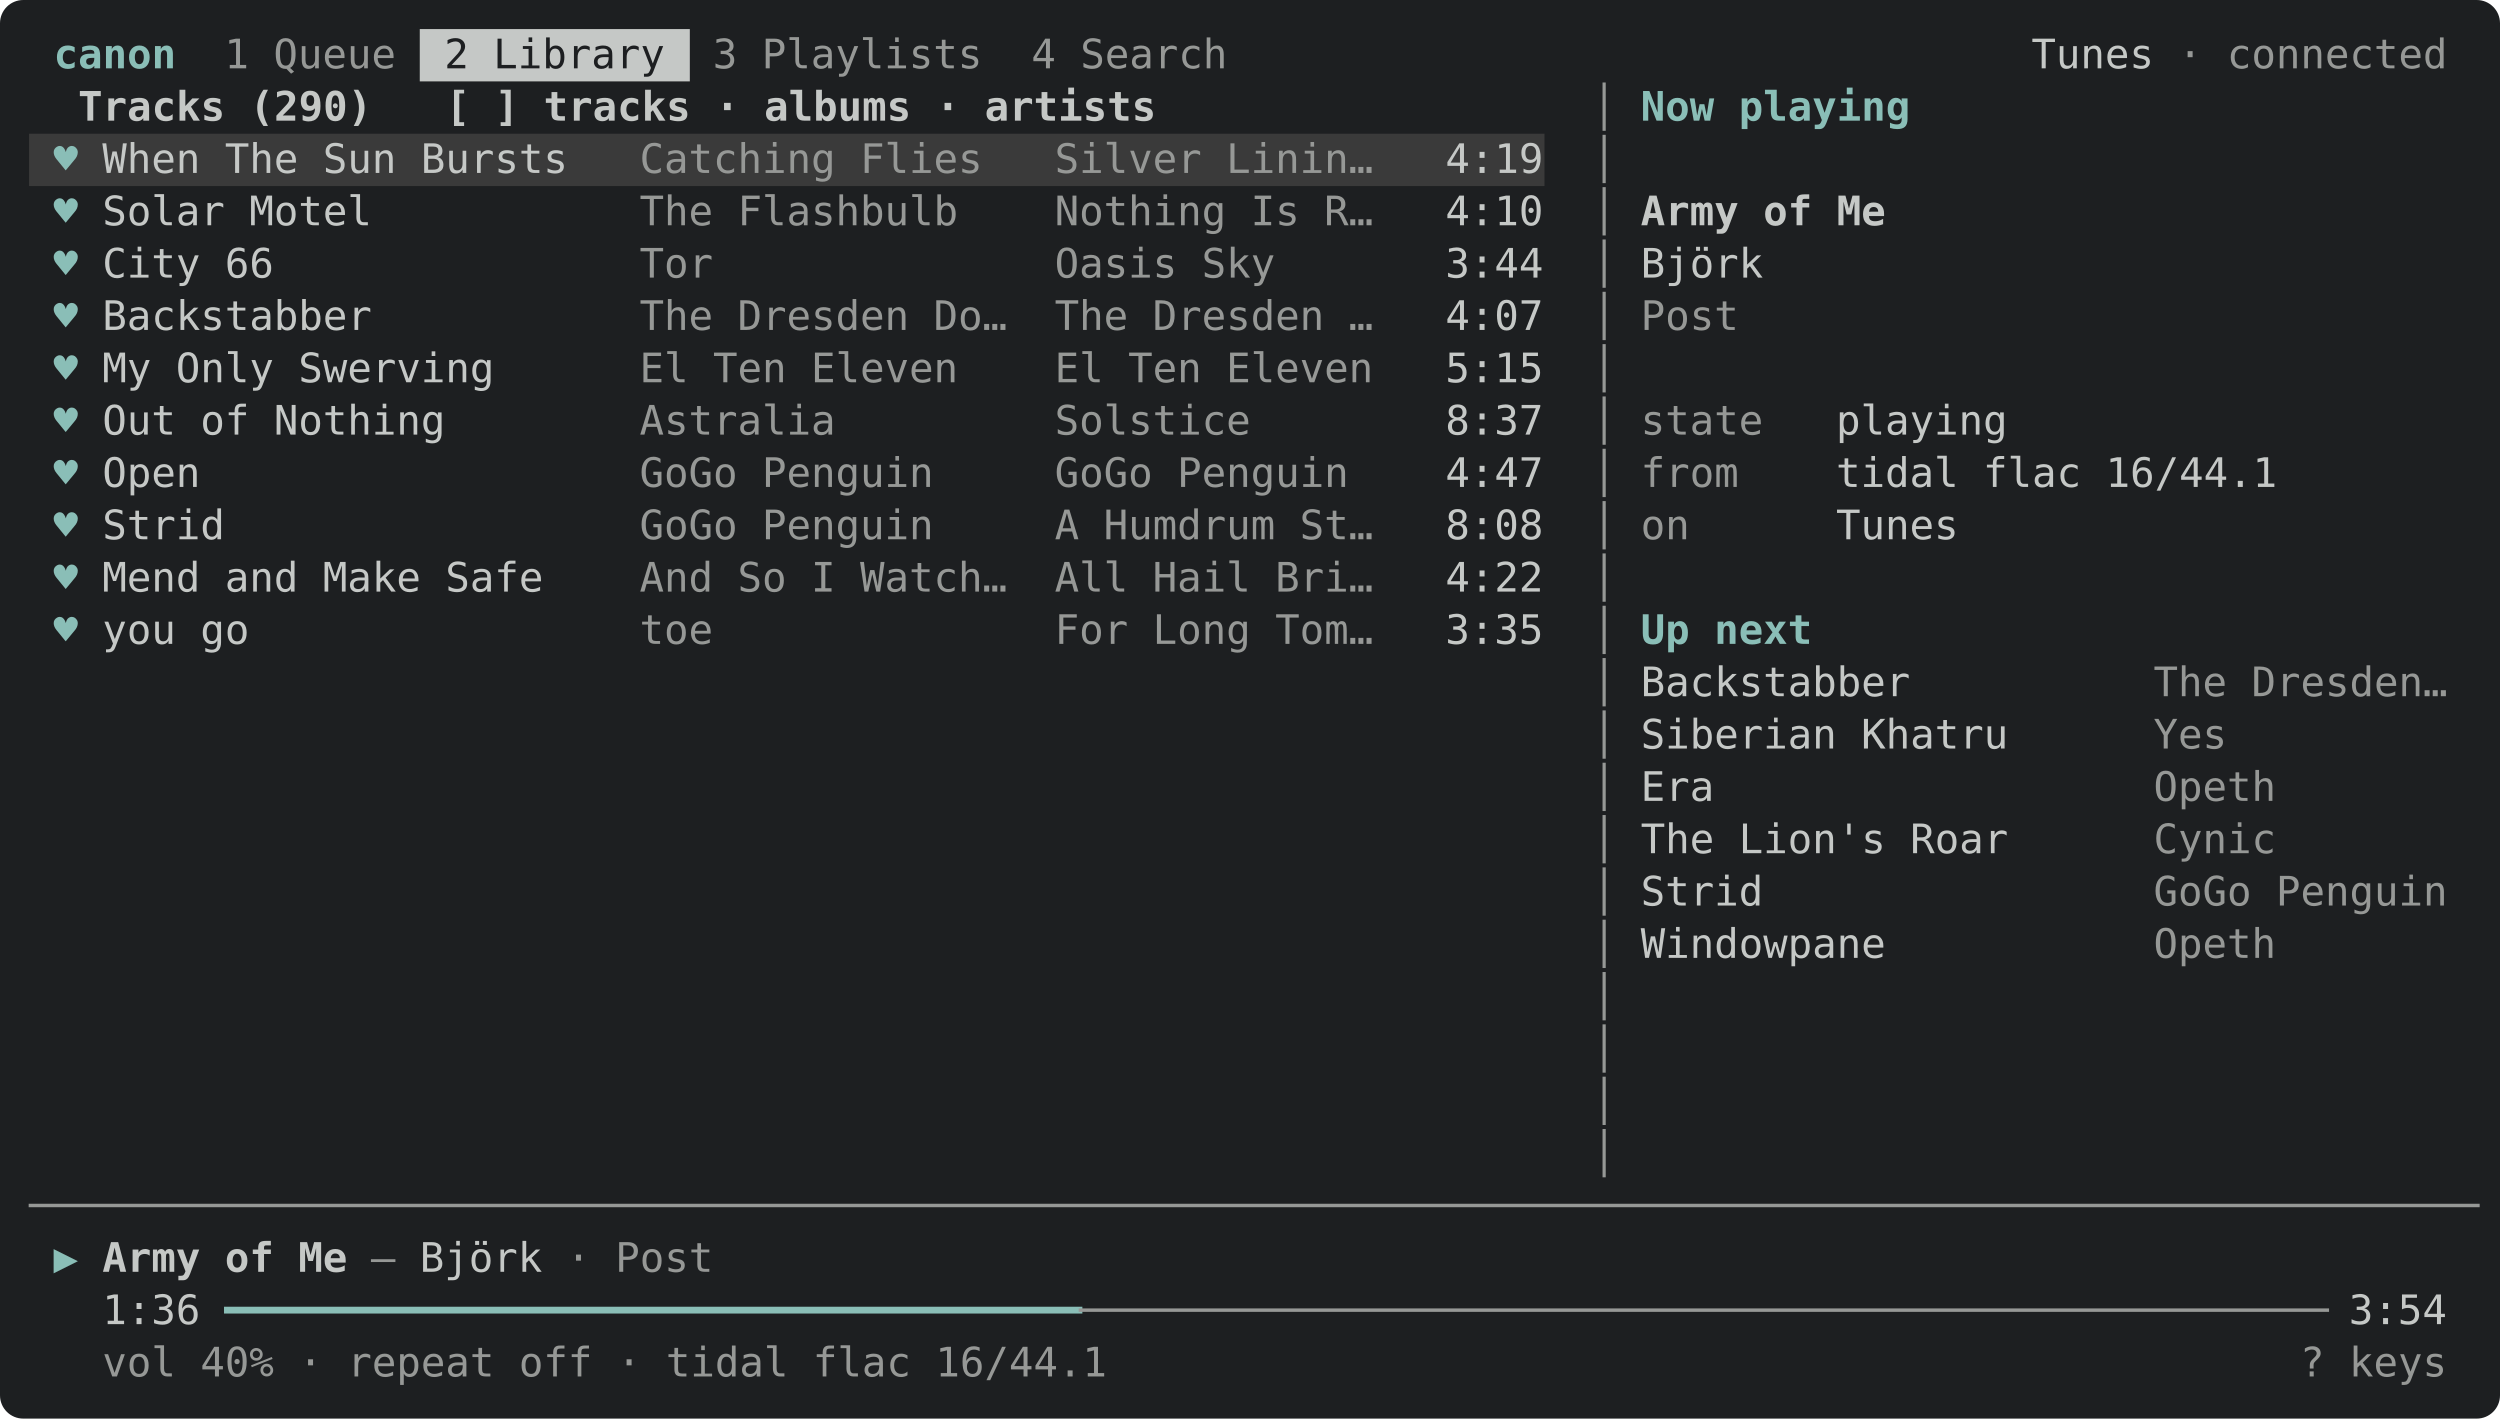
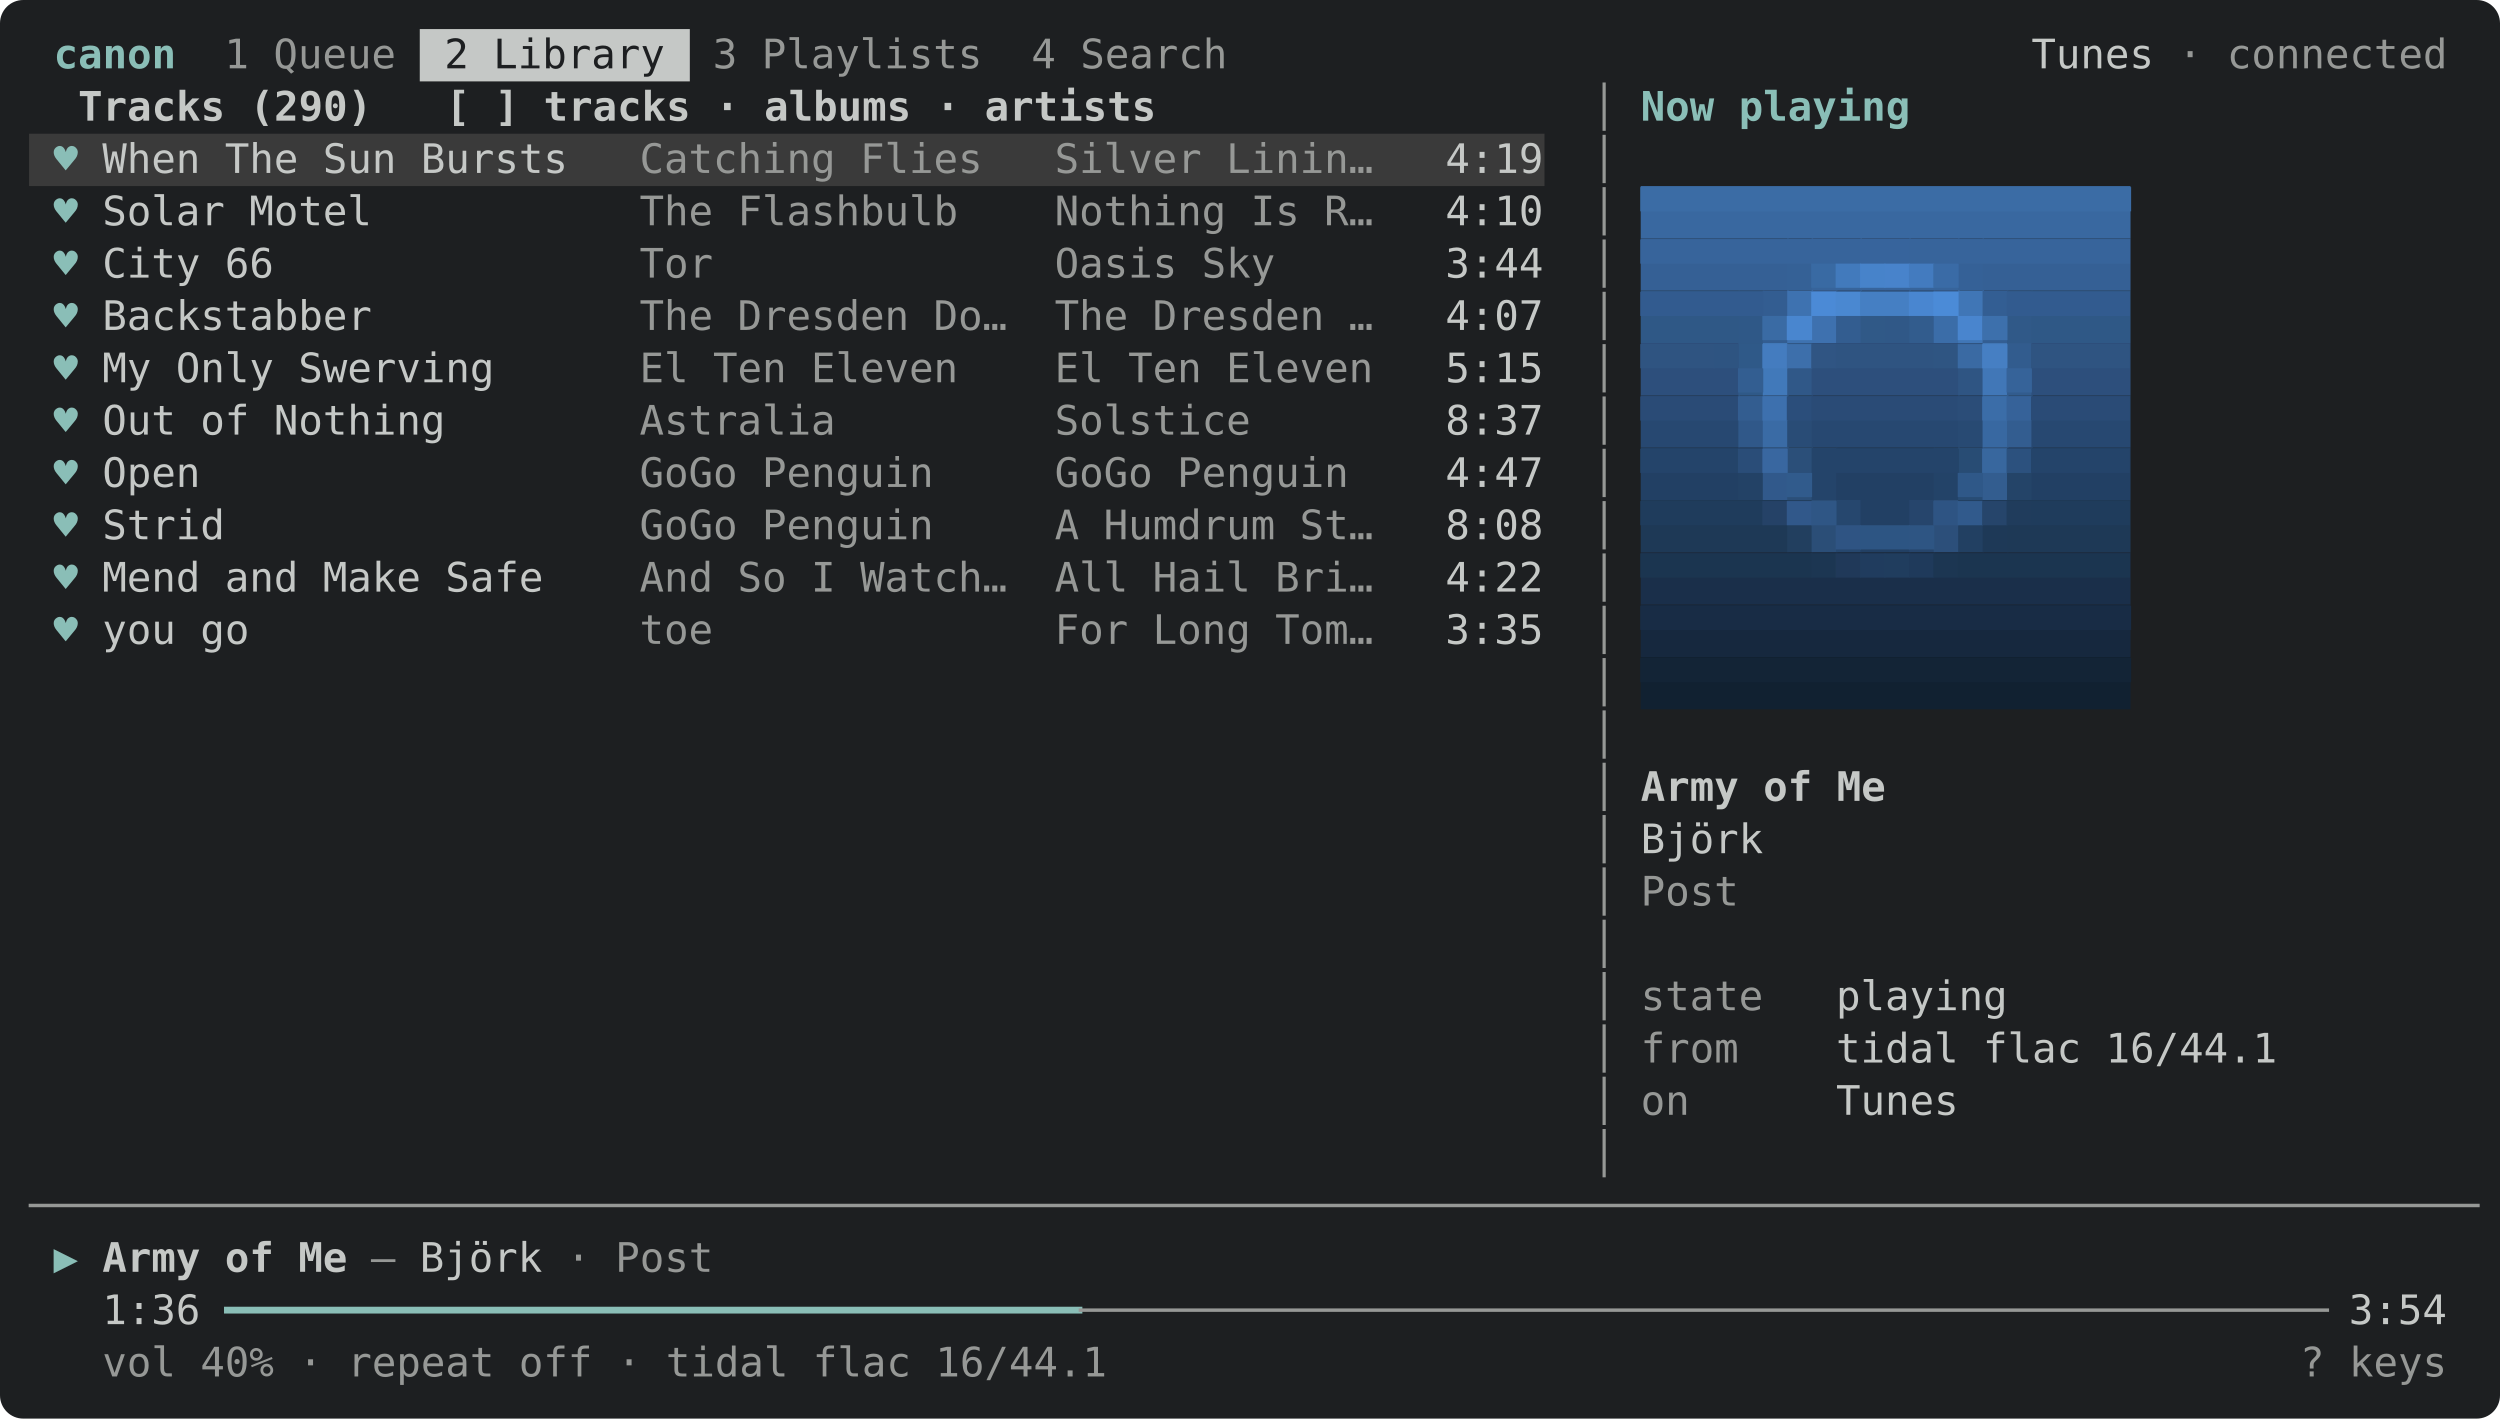
<svg xmlns="http://www.w3.org/2000/svg" width="860" height="488" viewBox="0 0 860 488" font-family="ui-monospace,'SF Mono','DejaVu Sans Mono',Menlo,Consolas,monospace" font-size="14">
  <style>
text{white-space:pre}
.b0{fill:#c5c8c6}
.b1{fill:#3a3a3a}
+ .b2{fill:#3968a0}
+ .b3{fill:#356095}
+ .b4{fill:#356196}
+ .b5{fill:#37649b}
+ .b6{fill:#37649c}
+ .b7{fill:#356197}
+ .b8{fill:#2f5886}
+ .b9{fill:#2f5887}
+ .b10{fill:#335d91}
+ .b11{fill:#3e72b0}
+ .b12{fill:#3e71af}
+ .b13{fill:#335d90}
+ .b14{fill:#305987}
+ .b15{fill:#305887}
+ .b16{fill:#325c8d}
+ .b17{fill:#3b6da8}
+ .b18{fill:#4076b6}
+ .b19{fill:#335e93}
+ .b20{fill:#305988}
+ .b21{fill:#2d4f7c}
+ .b22{fill:#2f5988}
+ .b23{fill:#4179ba}
+ .b24{fill:#305888}
+ .b25{fill:#2f5583}
+ .b26{fill:#4177b7}
+ .b27{fill:#325c8e}
+ .b28{fill:#274871}
+ .b29{fill:#305889}
+ .b30{fill:#3a6ba5}
+ .b31{fill:#294c76}
+ .b32{fill:#284a73}
+ .b33{fill:#3868a1}
+ .b34{fill:#224064}
+ .b35{fill:#234266}
+ .b36{fill:#31598b}
+ .b37{fill:#2b4f79}
+ .b38{fill:#24446a}
+ .b39{fill:#234368}
+ .b40{fill:#284c74}
+ .b41{fill:#335d8f}
+ .b42{fill:#244468}
+ .b43{fill:#1e3956}
+ .b44{fill:#223f5f}
+ .b45{fill:#2b4e77}
+ .b46{fill:#26476e}
+ .b47{fill:#26456c}
+ .b48{fill:#2c4f7a}
+ .b49{fill:#224062}
+ .b50{fill:#1e3957}
+ .b51{fill:#1a2f4a}
+ .b52{fill:#16283e}
+ .b53{fill:#112131}
.s0{fill:#8abeb7;font-weight:bold}
.s1{fill:#969896}
.s2{fill:#1d1f21}
.s3{font-weight:bold}
.s4{fill:#8abeb7}
+ .s5{fill:#3b6ca5}
+ .s6{fill:#37649b}
+ .s7{fill:#396aa3}
+ .s8{fill:#427abc}
+ .s9{fill:#4783ca}
+ .s10{fill:#4883cb}
+ .s11{fill:#437bbf}
+ .s12{fill:#3a6ba6}
+ .s13{fill:#325b8f}
+ .s14{fill:#3a6ba4}
+ .s15{fill:#4986cf}
+ .s16{fill:#4b8ad6}
+ .s17{fill:#4a88d1}
+ .s18{fill:#457fc3}
+ .s19{fill:#4986d0}
+ .s20{fill:#4b8bd7}
+ .s21{fill:#4985ce}
+ .s22{fill:#3d70ac}
+ .s23{fill:#2f5481}
+ .s24{fill:#2e5481}
+ .s25{fill:#335e91}
+ .s26{fill:#447cbf}
+ .s27{fill:#3d6fab}
+ .s28{fill:#305583}
+ .s29{fill:#2f5582}
+ .s30{fill:#3a6aa3}
+ .s31{fill:#467fc3}
+ .s32{fill:#366399}
+ .s33{fill:#2a4b76}
+ .s34{fill:#335d90}
+ .s35{fill:#3d70ae}
+ .s36{fill:#2b4e7b}
+ .s37{fill:#2b4d78}
+ .s38{fill:#3b6da8}
+ .s39{fill:#366299}
+ .s40{fill:#24446a}
+ .s41{fill:#2a4d78}
+ .s42{fill:#3967a0}
+ .s43{fill:#315b8c}
+ .s44{fill:#2f5888}
+ .s45{fill:#38679e}
+ .s46{fill:#2c517e}
+ .s47{fill:#1f3c5c}
+ .s48{fill:#254267}
+ .s49{fill:#31588a}
+ .s50{fill:#2f5685}
+ .s51{fill:#2f5483}
+ .s52{fill:#2d5583}
+ .s53{fill:#2e5583}
+ .s54{fill:#2e5483}
+ .s55{fill:#315a8c}
+ .s56{fill:#26456b}
+ .s57{fill:#203c5c}
+ .s58{fill:#1b3550}
+ .s59{fill:#1c3652}
+ .s60{fill:#203959}
+ .s61{fill:#203c5e}
+ .s62{fill:#203d5e}
+ .s63{fill:#1f3a5b}
+ .s64{fill:#182c45}
+ .s65{fill:#132436}
</style>
  <rect x="0" y="0" width="860" height="488" rx="8" fill="#1d1f21" />
  <rect class="b0" x="144.4" y="10.0" width="92.9" height="18.0" />
  <rect class="b1" x="10.0" y="46.0" width="521.3" height="18.0" />
+   <rect class="b2" x="564.4" y="64.0" width="168.5" height="18.0" />
+   <rect class="b3" x="564.4" y="82.0" width="50.9" height="18.0" />
+   <rect class="b4" x="614.8" y="82.0" width="8.9" height="18.0" />
+   <rect class="b5" x="623.2" y="82.0" width="17.3" height="18.0" />
+   <rect class="b6" x="640.0" y="82.0" width="17.3" height="18.0" />
+   <rect class="b5" x="656.8" y="82.0" width="17.3" height="18.0" />
+   <rect class="b7" x="673.6" y="82.0" width="8.9" height="18.0" />
+   <rect class="b3" x="682.0" y="82.0" width="50.9" height="18.0" />
+   <rect class="b8" x="564.4" y="100.0" width="34.1" height="18.0" />
+   <rect class="b9" x="598.0" y="100.0" width="8.9" height="18.0" />
+   <rect class="b10" x="606.4" y="100.0" width="8.9" height="18.0" />
+   <rect class="b11" x="614.8" y="100.0" width="8.9" height="18.0" />
+   <rect class="b12" x="623.2" y="100.0" width="8.9" height="18.0" />
+   <rect class="b13" x="631.6" y="100.0" width="8.9" height="18.0" />
+   <rect class="b14" x="640.0" y="100.0" width="8.9" height="18.0" />
+   <rect class="b15" x="648.4" y="100.0" width="8.9" height="18.0" />
+   <rect class="b16" x="656.8" y="100.0" width="8.9" height="18.0" />
+   <rect class="b17" x="665.2" y="100.0" width="8.9" height="18.0" />
+   <rect class="b18" x="673.6" y="100.0" width="8.9" height="18.0" />
+   <rect class="b19" x="682.0" y="100.0" width="8.9" height="18.0" />
+   <rect class="b20" x="690.4" y="100.0" width="8.9" height="18.0" />
+   <rect class="b8" x="698.8" y="100.0" width="34.1" height="18.0" />
+   <rect class="b21" x="564.4" y="118.0" width="34.1" height="18.0" />
+   <rect class="b22" x="598.0" y="118.0" width="8.9" height="18.0" />
+   <rect class="b23" x="606.4" y="118.0" width="8.9" height="18.0" />
+   <rect class="b24" x="614.8" y="118.0" width="8.9" height="18.0" />
+   <rect class="b21" x="623.2" y="118.0" width="50.9" height="18.0" />
+   <rect class="b25" x="673.6" y="118.0" width="8.9" height="18.0" />
+   <rect class="b26" x="682.0" y="118.0" width="8.9" height="18.0" />
+   <rect class="b27" x="690.4" y="118.0" width="8.9" height="18.0" />
+   <rect class="b21" x="698.8" y="118.0" width="34.1" height="18.0" />
+   <rect class="b28" x="564.4" y="136.0" width="34.1" height="18.0" />
+   <rect class="b29" x="598.0" y="136.0" width="8.9" height="18.0" />
+   <rect class="b30" x="606.4" y="136.0" width="8.9" height="18.0" />
+   <rect class="b31" x="614.8" y="136.0" width="8.9" height="18.0" />
+   <rect class="b28" x="623.2" y="136.0" width="50.9" height="18.0" />
+   <rect class="b32" x="673.6" y="136.0" width="8.9" height="18.0" />
+   <rect class="b33" x="682.0" y="136.0" width="8.9" height="18.0" />
+   <rect class="b13" x="690.4" y="136.0" width="8.9" height="18.0" />
+   <rect class="b28" x="698.8" y="136.0" width="34.1" height="18.0" />
+   <rect class="b34" x="564.4" y="154.0" width="34.1" height="18.0" />
+   <rect class="b35" x="598.0" y="154.0" width="8.9" height="18.0" />
+   <rect class="b36" x="606.4" y="154.0" width="8.9" height="18.0" />
+   <rect class="b37" x="614.8" y="154.0" width="8.9" height="18.0" />
+   <rect class="b38" x="623.2" y="154.0" width="8.9" height="18.0" />
+   <rect class="b34" x="631.6" y="154.0" width="34.1" height="18.0" />
+   <rect class="b39" x="665.2" y="154.0" width="8.9" height="18.0" />
+   <rect class="b40" x="673.6" y="154.0" width="8.9" height="18.0" />
+   <rect class="b41" x="682.0" y="154.0" width="8.9" height="18.0" />
+   <rect class="b42" x="690.4" y="154.0" width="8.9" height="18.0" />
+   <rect class="b34" x="698.8" y="154.0" width="34.1" height="18.0" />
+   <rect class="b43" x="564.4" y="172.0" width="50.9" height="18.0" />
+   <rect class="b44" x="614.8" y="172.0" width="8.9" height="18.0" />
+   <rect class="b45" x="623.2" y="172.0" width="8.9" height="18.0" />
+   <rect class="b46" x="631.6" y="172.0" width="8.9" height="18.0" />
+   <rect class="b34" x="640.0" y="172.0" width="17.3" height="18.0" />
+   <rect class="b47" x="656.8" y="172.0" width="8.9" height="18.0" />
+   <rect class="b48" x="665.2" y="172.0" width="8.9" height="18.0" />
+   <rect class="b49" x="673.6" y="172.0" width="8.9" height="18.0" />
+   <rect class="b50" x="682.0" y="172.0" width="8.9" height="18.0" />
+   <rect class="b43" x="690.4" y="172.0" width="42.5" height="18.0" />
+   <rect class="b51" x="564.4" y="190.0" width="168.5" height="18.0" />
+   <rect class="b52" x="564.4" y="208.0" width="168.5" height="18.0" />
+   <rect class="b53" x="564.4" y="226.0" width="168.5" height="18.0" />
  <g fill="#c5c8c6">
    <text xml:space="preserve" y="23.5">
      <tspan x="10.0" class="s0"> canon</tspan>
      <tspan x="77.2" class="s1">1 Queue</tspan>
      <tspan x="144.4" class="s2"> 2 Library</tspan>
      <tspan x="245.2" class="s1">3 Playlists  4 Search</tspan>
      <tspan x="698.8">Tunes</tspan>
      <tspan x="749.2" class="s1">· connected</tspan>
    </text>
    <text xml:space="preserve" y="41.5">
      <tspan x="10.0" class="s3">  Tracks (290)   [ ] tracks · albums · artists</tspan>
      <tspan x="547.6" class="s1">│</tspan>
      <tspan x="564.4" class="s0">Now playing</tspan>
    </text>
    <text xml:space="preserve" y="59.5">
      <tspan x="18.4" class="s4">♥</tspan>
      <tspan x="35.2">When The Sun Bursts</tspan>
      <tspan x="220.0" class="s1">Catching Flies</tspan>
      <tspan x="362.8" class="s1">Silver Linin…</tspan>
      <tspan x="497.2">4:19</tspan>
      <tspan x="547.6" class="s1">│</tspan>
    </text>
    <text xml:space="preserve" y="77.5">
      <tspan x="18.4" class="s4">♥</tspan>
      <tspan x="35.2">Solar Motel</tspan>
      <tspan x="220.0" class="s1">The Flashbulb</tspan>
      <tspan x="362.8" class="s1">Nothing Is R…</tspan>
      <tspan x="497.2">4:10</tspan>
      <tspan x="547.6" class="s1">│</tspan>
-       <tspan x="564.4" class="s3">Army of Me</tspan>
+       <tspan x="564.4" class="s5">▀▀▀▀▀▀▀▀▀▀▀▀▀▀▀▀▀▀▀▀</tspan>
    </text>
    <text xml:space="preserve" y="95.5">
      <tspan x="18.4" class="s4">♥</tspan>
      <tspan x="35.2">City 66</tspan>
      <tspan x="220.0" class="s1">Tor</tspan>
      <tspan x="362.8" class="s1">Oasis Sky</tspan>
      <tspan x="497.2">3:44</tspan>
      <tspan x="547.6" class="s1">│</tspan>
-       <tspan x="564.4">Björk</tspan>
+       <tspan x="564.4" class="s6">▀▀▀▀▀▀▀</tspan>
+       <tspan x="623.2" class="s7">▄</tspan>
+       <tspan x="631.6" class="s8">▄</tspan>
+       <tspan x="640.0" class="s9">▄</tspan>
+       <tspan x="648.4" class="s10">▄</tspan>
+       <tspan x="656.8" class="s11">▄</tspan>
+       <tspan x="665.2" class="s12">▄</tspan>
+       <tspan x="673.6" class="s6">▀▀▀▀▀▀▀</tspan>
    </text>
    <text xml:space="preserve" y="113.5">
      <tspan x="18.4" class="s4">♥</tspan>
      <tspan x="35.2">Backstabber</tspan>
      <tspan x="220.0" class="s1">The Dresden Do…</tspan>
      <tspan x="362.8" class="s1">The Dresden …</tspan>
      <tspan x="497.2">4:07</tspan>
      <tspan x="547.6" class="s1">│</tspan>
-       <tspan x="564.4" class="s1">Post</tspan>
+       <tspan x="564.4" class="s13">▀▀▀▀▀</tspan>
+       <tspan x="606.4" class="s14">▄</tspan>
+       <tspan x="614.8" class="s15">▄</tspan>
+       <tspan x="623.2" class="s16">▀</tspan>
+       <tspan x="631.6" class="s17">▀</tspan>
+       <tspan x="640.0" class="s18">▀▀</tspan>
+       <tspan x="656.8" class="s19">▀</tspan>
+       <tspan x="665.2" class="s20">▀</tspan>
+       <tspan x="673.6" class="s21">▄</tspan>
+       <tspan x="682.0" class="s22">▄</tspan>
+       <tspan x="690.4" class="s13">▀▀▀▀▀</tspan>
    </text>
    <text xml:space="preserve" y="131.5">
      <tspan x="18.4" class="s4">♥</tspan>
      <tspan x="35.2">My Only Swerving</tspan>
      <tspan x="220.0" class="s1">El Ten Eleven</tspan>
      <tspan x="362.8" class="s1">El Ten Eleven</tspan>
      <tspan x="497.2">5:15</tspan>
      <tspan x="547.6" class="s1">│</tspan>
+       <tspan x="564.4" class="s23">▀▀▀</tspan>
+       <tspan x="589.6" class="s24">▀</tspan>
+       <tspan x="598.0" class="s25">▄</tspan>
+       <tspan x="606.4" class="s26">▀</tspan>
+       <tspan x="614.8" class="s27">▀</tspan>
+       <tspan x="623.2" class="s28">▀</tspan>
+       <tspan x="631.6" class="s23">▀▀▀▀</tspan>
+       <tspan x="665.2" class="s29">▀</tspan>
+       <tspan x="673.6" class="s30">▀</tspan>
+       <tspan x="682.0" class="s31">▀</tspan>
+       <tspan x="690.4" class="s32">▄</tspan>
+       <tspan x="698.8" class="s23">▀▀▀▀</tspan>
    </text>
    <text xml:space="preserve" y="149.5">
      <tspan x="18.4" class="s4">♥</tspan>
      <tspan x="35.2">Out of Nothing</tspan>
      <tspan x="220.0" class="s1">Astralia</tspan>
      <tspan x="362.8" class="s1">Solstice</tspan>
      <tspan x="497.2">8:37</tspan>
      <tspan x="547.6" class="s1">│</tspan>
-       <tspan x="564.4" class="s1">state</tspan>
-       <tspan x="631.6">playing</tspan>
+       <tspan x="564.4" class="s33">▀▀▀▀</tspan>
+       <tspan x="598.0" class="s34">▀</tspan>
+       <tspan x="606.4" class="s35">▀</tspan>
+       <tspan x="614.8" class="s36">▀</tspan>
+       <tspan x="623.2" class="s33">▀▀▀▀▀▀</tspan>
+       <tspan x="673.6" class="s37">▀</tspan>
+       <tspan x="682.0" class="s38">▀</tspan>
+       <tspan x="690.4" class="s39">▀</tspan>
+       <tspan x="698.8" class="s33">▀▀▀▀</tspan>
    </text>
    <text xml:space="preserve" y="167.5">
      <tspan x="18.4" class="s4">♥</tspan>
      <tspan x="35.2">Open</tspan>
      <tspan x="220.0" class="s1">GoGo Penguin</tspan>
      <tspan x="362.8" class="s1">GoGo Penguin</tspan>
      <tspan x="497.2">4:47</tspan>
      <tspan x="547.6" class="s1">│</tspan>
-       <tspan x="564.4" class="s1">from</tspan>
-       <tspan x="631.6">tidal flac 16/44.1</tspan>
+       <tspan x="564.4" class="s40">▀▀▀▀</tspan>
+       <tspan x="598.0" class="s41">▀</tspan>
+       <tspan x="606.4" class="s42">▀</tspan>
+       <tspan x="614.8" class="s43">▄</tspan>
+       <tspan x="631.6" class="s40">▀▀▀▀▀</tspan>
+       <tspan x="673.6" class="s44">▄</tspan>
+       <tspan x="682.0" class="s45">▀</tspan>
+       <tspan x="690.4" class="s46">▀</tspan>
+       <tspan x="698.8" class="s40">▀▀▀▀</tspan>
    </text>
    <text xml:space="preserve" y="185.5">
      <tspan x="18.4" class="s4">♥</tspan>
      <tspan x="35.2">Strid</tspan>
      <tspan x="220.0" class="s1">GoGo Penguin</tspan>
      <tspan x="362.8" class="s1">A Humdrum St…</tspan>
      <tspan x="497.2">8:08</tspan>
      <tspan x="547.6" class="s1">│</tspan>
-       <tspan x="564.4" class="s1">on</tspan>
-       <tspan x="631.6">Tunes</tspan>
+       <tspan x="564.4" class="s47">▀▀▀▀▀</tspan>
+       <tspan x="606.4" class="s48">▀</tspan>
+       <tspan x="614.8" class="s49">▀</tspan>
+       <tspan x="623.2" class="s50">▀</tspan>
+       <tspan x="631.6" class="s51">▄</tspan>
+       <tspan x="640.0" class="s52">▄▄</tspan>
+       <tspan x="656.8" class="s53">▄</tspan>
+       <tspan x="665.2" class="s54">▀</tspan>
+       <tspan x="673.6" class="s55">▀</tspan>
+       <tspan x="682.0" class="s56">▀</tspan>
+       <tspan x="690.4" class="s57">▀</tspan>
+       <tspan x="698.8" class="s47">▀▀▀▀</tspan>
    </text>
    <text xml:space="preserve" y="203.5">
      <tspan x="18.4" class="s4">♥</tspan>
      <tspan x="35.2">Mend and Make Safe</tspan>
      <tspan x="220.0" class="s1">And So I Watch…</tspan>
      <tspan x="362.8" class="s1">All Hail Bri…</tspan>
      <tspan x="497.2">4:22</tspan>
      <tspan x="547.6" class="s1">│</tspan>
+       <tspan x="564.4" class="s58">▀▀▀▀▀▀▀</tspan>
+       <tspan x="623.2" class="s59">▀</tspan>
+       <tspan x="631.6" class="s60">▀</tspan>
+       <tspan x="640.0" class="s61">▀</tspan>
+       <tspan x="648.4" class="s62">▀</tspan>
+       <tspan x="656.8" class="s63">▀</tspan>
+       <tspan x="665.2" class="s59">▀</tspan>
+       <tspan x="673.6" class="s58">▀▀▀▀▀▀▀</tspan>
    </text>
    <text xml:space="preserve" y="221.5">
      <tspan x="18.4" class="s4">♥</tspan>
      <tspan x="35.2">you go</tspan>
      <tspan x="220.0" class="s1">toe</tspan>
      <tspan x="362.8" class="s1">For Long Tom…</tspan>
      <tspan x="497.2">3:35</tspan>
      <tspan x="547.6" class="s1">│</tspan>
-       <tspan x="564.4" class="s0">Up next</tspan>
+       <tspan x="564.4" class="s64">▀▀▀▀▀▀▀▀▀▀▀▀▀▀▀▀▀▀▀▀</tspan>
    </text>
    <text xml:space="preserve" y="239.5">
      <tspan x="547.6" class="s1">│</tspan>
-       <tspan x="564.4">Backstabber</tspan>
-       <tspan x="740.8" class="s1">The Dresden…</tspan>
+       <tspan x="564.4" class="s65">▀▀▀▀▀▀▀▀▀▀▀▀▀▀▀▀▀▀▀▀</tspan>
    </text>
    <text xml:space="preserve" y="257.5">
      <tspan x="547.6" class="s1">│</tspan>
-       <tspan x="564.4">Siberian Khatru</tspan>
-       <tspan x="740.8" class="s1">Yes</tspan>
    </text>
    <text xml:space="preserve" y="275.5">
      <tspan x="547.6" class="s1">│</tspan>
-       <tspan x="564.4">Era</tspan>
-       <tspan x="740.8" class="s1">Opeth</tspan>
+       <tspan x="564.4" class="s3">Army of Me</tspan>
    </text>
    <text xml:space="preserve" y="293.5">
      <tspan x="547.6" class="s1">│</tspan>
-       <tspan x="564.4">The Lion's Roar</tspan>
-       <tspan x="740.8" class="s1">Cynic</tspan>
+       <tspan x="564.4">Björk</tspan>
    </text>
    <text xml:space="preserve" y="311.5">
      <tspan x="547.6" class="s1">│</tspan>
-       <tspan x="564.4">Strid</tspan>
-       <tspan x="740.8" class="s1">GoGo Penguin</tspan>
+       <tspan x="564.4" class="s1">Post</tspan>
    </text>
    <text xml:space="preserve" y="329.5">
      <tspan x="547.6" class="s1">│</tspan>
-       <tspan x="564.4">Windowpane</tspan>
-       <tspan x="740.8" class="s1">Opeth</tspan>
    </text>
    <text xml:space="preserve" y="347.5">
      <tspan x="547.6" class="s1">│</tspan>
+       <tspan x="564.4" class="s1">state</tspan>
+       <tspan x="631.6">playing</tspan>
    </text>
    <text xml:space="preserve" y="365.5">
      <tspan x="547.6" class="s1">│</tspan>
+       <tspan x="564.4" class="s1">from</tspan>
+       <tspan x="631.6">tidal flac 16/44.1</tspan>
    </text>
    <text xml:space="preserve" y="383.5">
      <tspan x="547.6" class="s1">│</tspan>
+       <tspan x="564.4" class="s1">on</tspan>
+       <tspan x="631.6">Tunes</tspan>
    </text>
    <text xml:space="preserve" y="401.5">
      <tspan x="547.6" class="s1">│</tspan>
    </text>
    <text xml:space="preserve" y="419.5">
      <tspan x="10.0" class="s1">────────────────────────────────────────────────────────────────────────────────────────────────────</tspan>
    </text>
    <text xml:space="preserve" y="437.5">
      <tspan x="18.4" class="s4">▶</tspan>
      <tspan x="35.2" class="s3">Army of Me</tspan>
      <tspan x="127.6" class="s1">—</tspan>
      <tspan x="144.4">Björk</tspan>
      <tspan x="194.8" class="s1">· Post</tspan>
    </text>
    <text xml:space="preserve" y="455.5">
      <tspan x="35.2">1:36</tspan>
      <tspan x="77.2" class="s4">━━━━━━━━━━━━━━━━━━━━━━━━━━━━━━━━━━━</tspan>
      <tspan x="371.2" class="s1">───────────────────────────────────────────────────</tspan>
      <tspan x="808.0">3:54</tspan>
    </text>
    <text xml:space="preserve" y="473.5">
      <tspan x="35.2" class="s1">vol 40% · repeat off · tidal flac 16/44.1</tspan>
      <tspan x="791.2" class="s1">? keys</tspan>
    </text>
  </g>
</svg>
